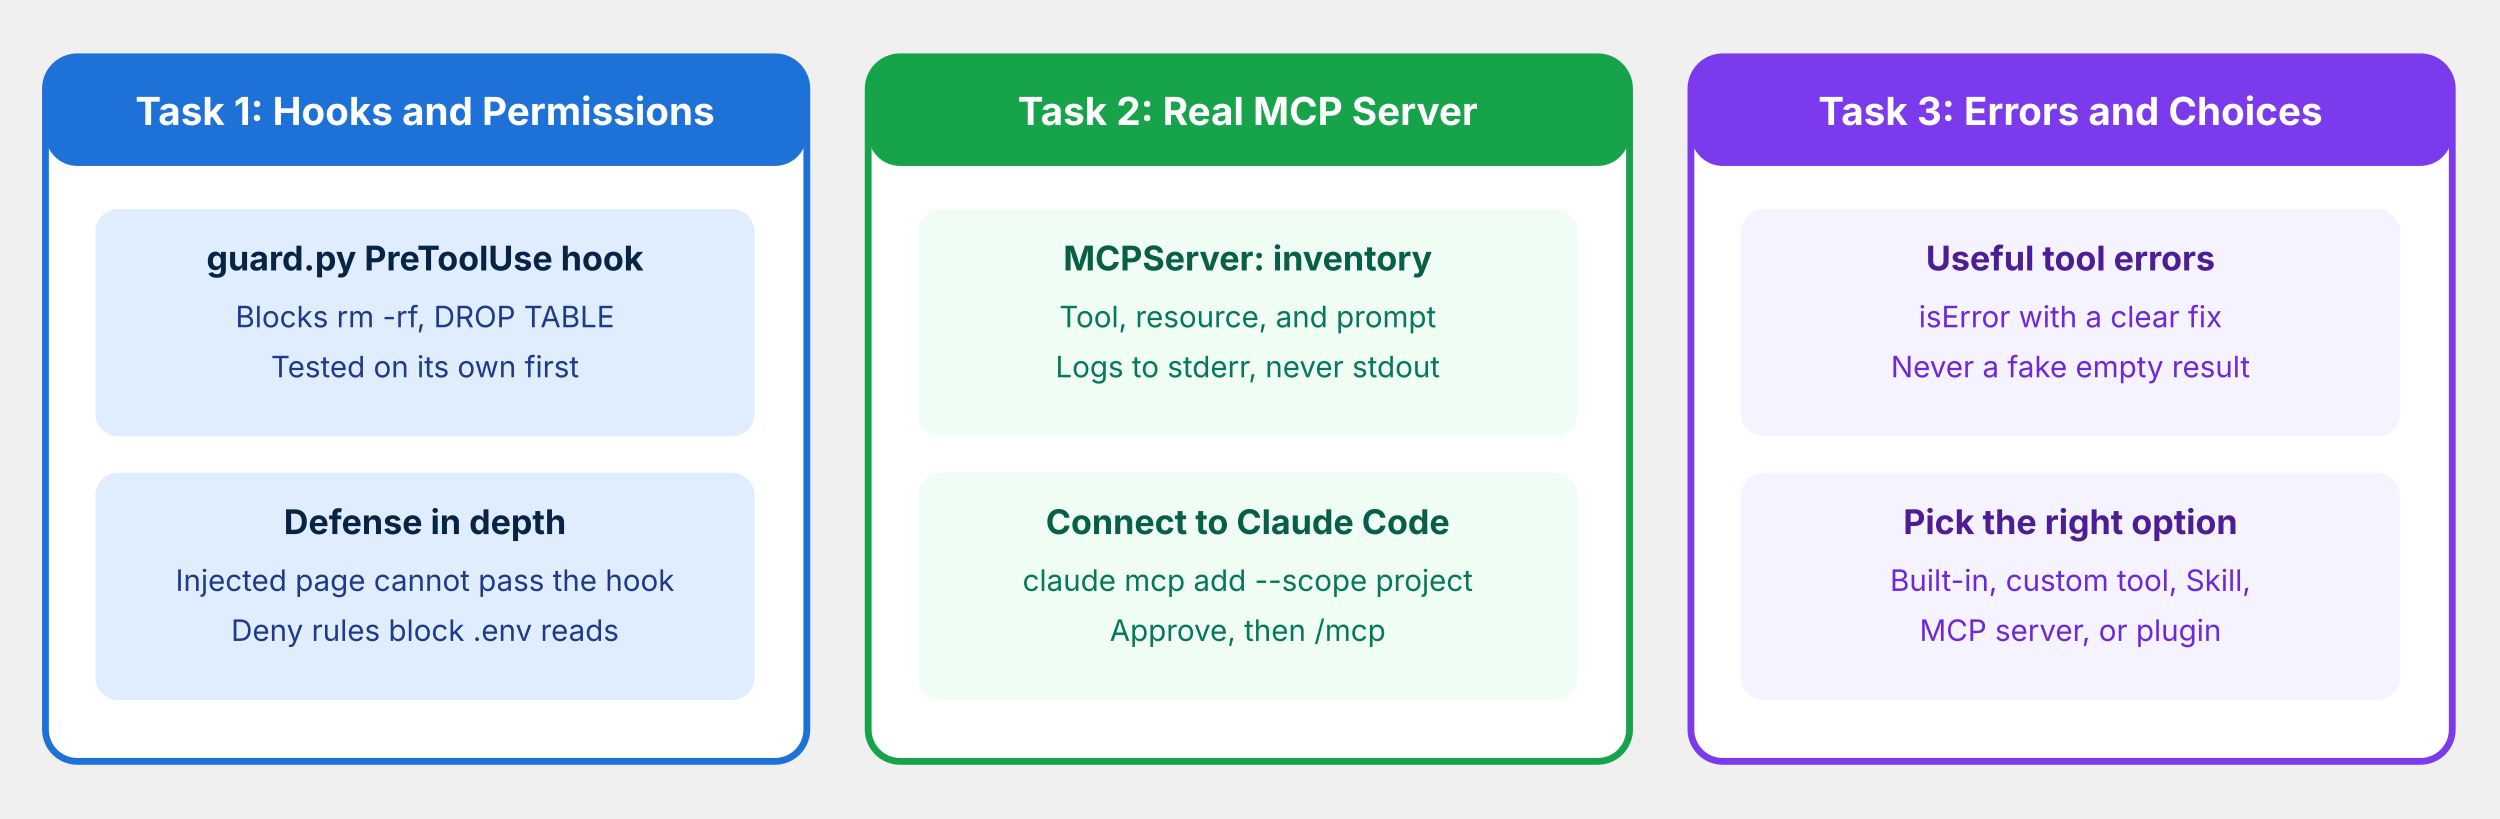
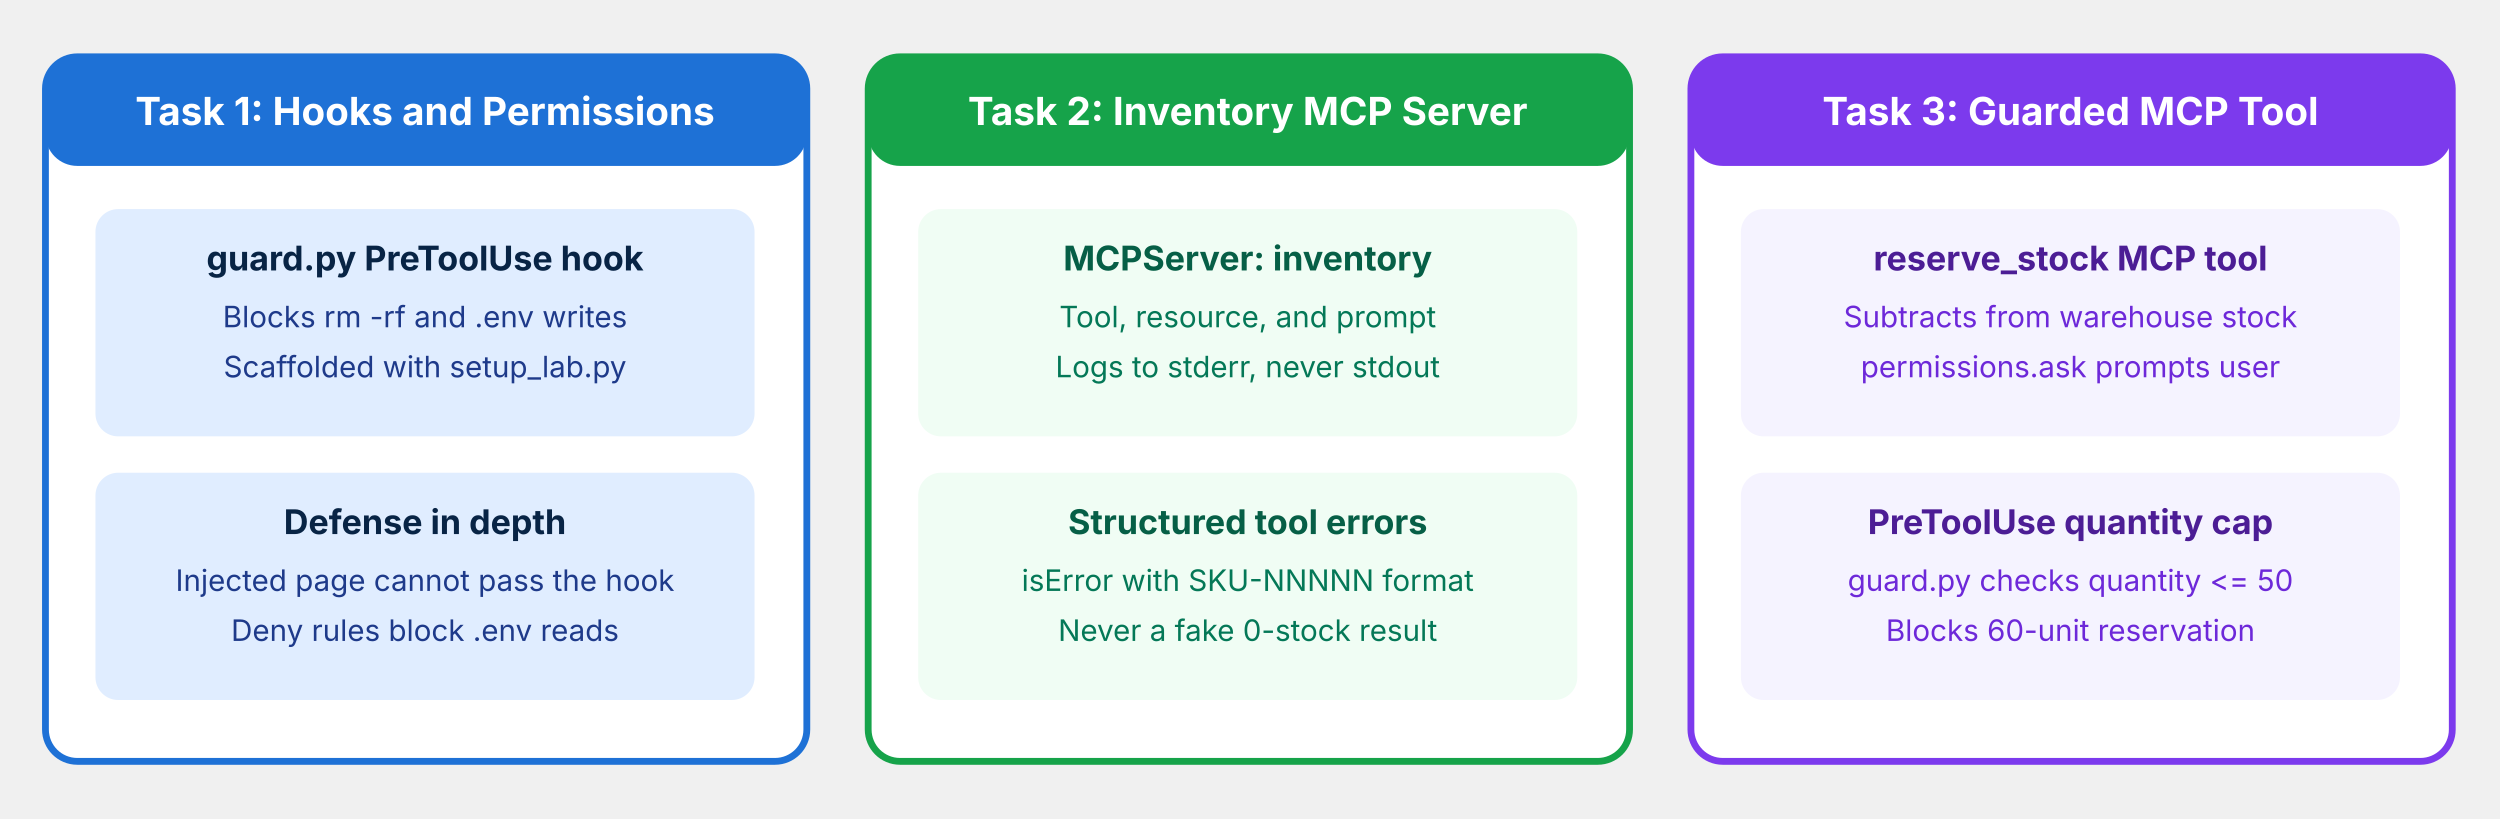
- <svg xmlns="http://www.w3.org/2000/svg" viewBox="0 0 1100 360" width="1100" height="360" role="img" aria-label="Lab 4: guard hook, permission rules, MCP server, and customization choices">
+ <svg xmlns="http://www.w3.org/2000/svg" viewBox="0 0 1100 360" width="1100" height="360" role="img" aria-label="Lab 4: guard hook and permission rules, inventory MCP server with error recovery, and guarded state-changing MCP tool">
  <rect x="20" y="25" width="335" height="310" rx="14" fill="#ffffff" stroke="#1e71d6" stroke-width="3" />
  <rect x="20" y="25" width="335" height="48" rx="14" fill="#1e71d6" />
  <text x="187" y="55" text-anchor="middle" fill="#ffffff" font-family="Inter, system-ui, sans-serif" font-size="17" font-weight="700">Task 1: Hooks and Permissions</text>
  <rect x="42" y="92" width="290" height="100" rx="10" fill="#e0edff" />
  <text x="187" y="119" text-anchor="middle" fill="#082445" font-family="Inter, system-ui, sans-serif" font-size="15" font-weight="700">guard.py PreToolUse hook</text>
-   <text x="187" y="144" text-anchor="middle" fill="#1e3a8a" font-family="Inter, system-ui, sans-serif" font-size="13">Blocks rm -rf, DROP TABLE</text>
-   <text x="187" y="166" text-anchor="middle" fill="#1e3a8a" font-family="Inter, system-ui, sans-serif" font-size="13">Tested on its own first</text>
+   <text x="187" y="144" text-anchor="middle" fill="#1e3a8a" font-family="Inter, system-ui, sans-serif" font-size="13">Blocks rm -rf and .env writes</text>
+   <text x="187" y="166" text-anchor="middle" fill="#1e3a8a" font-family="Inter, system-ui, sans-serif" font-size="13">Scaffolded with setup_lab.py</text>
  <rect x="42" y="208" width="290" height="100" rx="10" fill="#e0edff" />
  <text x="187" y="235" text-anchor="middle" fill="#082445" font-family="Inter, system-ui, sans-serif" font-size="15" font-weight="700">Defense in depth</text>
  <text x="187" y="260" text-anchor="middle" fill="#1e3a8a" font-family="Inter, system-ui, sans-serif" font-size="13">Injected page cannot pass the hook</text>
  <text x="187" y="282" text-anchor="middle" fill="#1e3a8a" font-family="Inter, system-ui, sans-serif" font-size="13">Deny rules block .env reads</text>
  <rect x="382" y="25" width="335" height="310" rx="14" fill="#ffffff" stroke="#16a34a" stroke-width="3" />
  <rect x="382" y="25" width="335" height="48" rx="14" fill="#16a34a" />
-   <text x="549" y="55" text-anchor="middle" fill="#ffffff" font-family="Inter, system-ui, sans-serif" font-size="17" font-weight="700">Task 2: Real MCP Server</text>
+   <text x="549" y="55" text-anchor="middle" fill="#ffffff" font-family="Inter, system-ui, sans-serif" font-size="17" font-weight="700">Task 2: Inventory MCP Server</text>
  <rect x="404" y="92" width="290" height="100" rx="10" fill="#f0fdf4" />
  <text x="549" y="119" text-anchor="middle" fill="#065f46" font-family="Inter, system-ui, sans-serif" font-size="15" font-weight="700">MCPServer: inventory</text>
  <text x="549" y="144" text-anchor="middle" fill="#047857" font-family="Inter, system-ui, sans-serif" font-size="13">Tool, resource, and prompt</text>
  <text x="549" y="166" text-anchor="middle" fill="#047857" font-family="Inter, system-ui, sans-serif" font-size="13">Logs to stderr, never stdout</text>
  <rect x="404" y="208" width="290" height="100" rx="10" fill="#f0fdf4" />
-   <text x="549" y="235" text-anchor="middle" fill="#065f46" font-family="Inter, system-ui, sans-serif" font-size="15" font-weight="700">Connect to Claude Code</text>
-   <text x="549" y="260" text-anchor="middle" fill="#047857" font-family="Inter, system-ui, sans-serif" font-size="13">claude mcp add --scope project</text>
-   <text x="549" y="282" text-anchor="middle" fill="#047857" font-family="Inter, system-ui, sans-serif" font-size="13">Approve, then /mcp</text>
+   <text x="549" y="235" text-anchor="middle" fill="#065f46" font-family="Inter, system-ui, sans-serif" font-size="15" font-weight="700">Structured tool errors</text>
+   <text x="549" y="260" text-anchor="middle" fill="#047857" font-family="Inter, system-ui, sans-serif" font-size="13">isError with SKU-NNNNN format</text>
+   <text x="549" y="282" text-anchor="middle" fill="#047857" font-family="Inter, system-ui, sans-serif" font-size="13">Never a fake 0-stock result</text>
  <rect x="744" y="25" width="335" height="310" rx="14" fill="#ffffff" stroke="#7c3aed" stroke-width="3" />
  <rect x="744" y="25" width="335" height="48" rx="14" fill="#7c3aed" />
-   <text x="911" y="55" text-anchor="middle" fill="#ffffff" font-family="Inter, system-ui, sans-serif" font-size="17" font-weight="700">Task 3: Errors and Choices</text>
+   <text x="911" y="55" text-anchor="middle" fill="#ffffff" font-family="Inter, system-ui, sans-serif" font-size="17" font-weight="700">Task 3: Guarded MCP Tool</text>
  <rect x="766" y="92" width="290" height="100" rx="10" fill="#f5f3ff" />
-   <text x="911" y="119" text-anchor="middle" fill="#4c1d95" font-family="Inter, system-ui, sans-serif" font-size="15" font-weight="700">Useful tool errors</text>
-   <text x="911" y="144" text-anchor="middle" fill="#6d28d9" font-family="Inter, system-ui, sans-serif" font-size="13">isError with a clear fix</text>
-   <text x="911" y="166" text-anchor="middle" fill="#6d28d9" font-family="Inter, system-ui, sans-serif" font-size="13">Never a fake empty result</text>
+   <text x="911" y="119" text-anchor="middle" fill="#4c1d95" font-family="Inter, system-ui, sans-serif" font-size="15" font-weight="700">reserve_stock MCP tool</text>
+   <text x="911" y="144" text-anchor="middle" fill="#6d28d9" font-family="Inter, system-ui, sans-serif" font-size="13">Subtracts from warehouse stock</text>
+   <text x="911" y="166" text-anchor="middle" fill="#6d28d9" font-family="Inter, system-ui, sans-serif" font-size="13">permissions.ask prompts user</text>
  <rect x="766" y="208" width="290" height="100" rx="10" fill="#f5f3ff" />
-   <text x="911" y="235" text-anchor="middle" fill="#4c1d95" font-family="Inter, system-ui, sans-serif" font-size="15" font-weight="700">Pick the right option</text>
-   <text x="911" y="260" text-anchor="middle" fill="#6d28d9" font-family="Inter, system-ui, sans-serif" font-size="13">Built-in, custom tool, Skill,</text>
-   <text x="911" y="282" text-anchor="middle" fill="#6d28d9" font-family="Inter, system-ui, sans-serif" font-size="13">MCP server, or plugin</text>
+   <text x="911" y="235" text-anchor="middle" fill="#4c1d95" font-family="Inter, system-ui, sans-serif" font-size="15" font-weight="700">PreToolUse quantity cap</text>
+   <text x="911" y="260" text-anchor="middle" fill="#6d28d9" font-family="Inter, system-ui, sans-serif" font-size="13">guard.py checks quantity &lt;= 50</text>
+   <text x="911" y="282" text-anchor="middle" fill="#6d28d9" font-family="Inter, system-ui, sans-serif" font-size="13">Blocks 60-unit reservation</text>
</svg>
